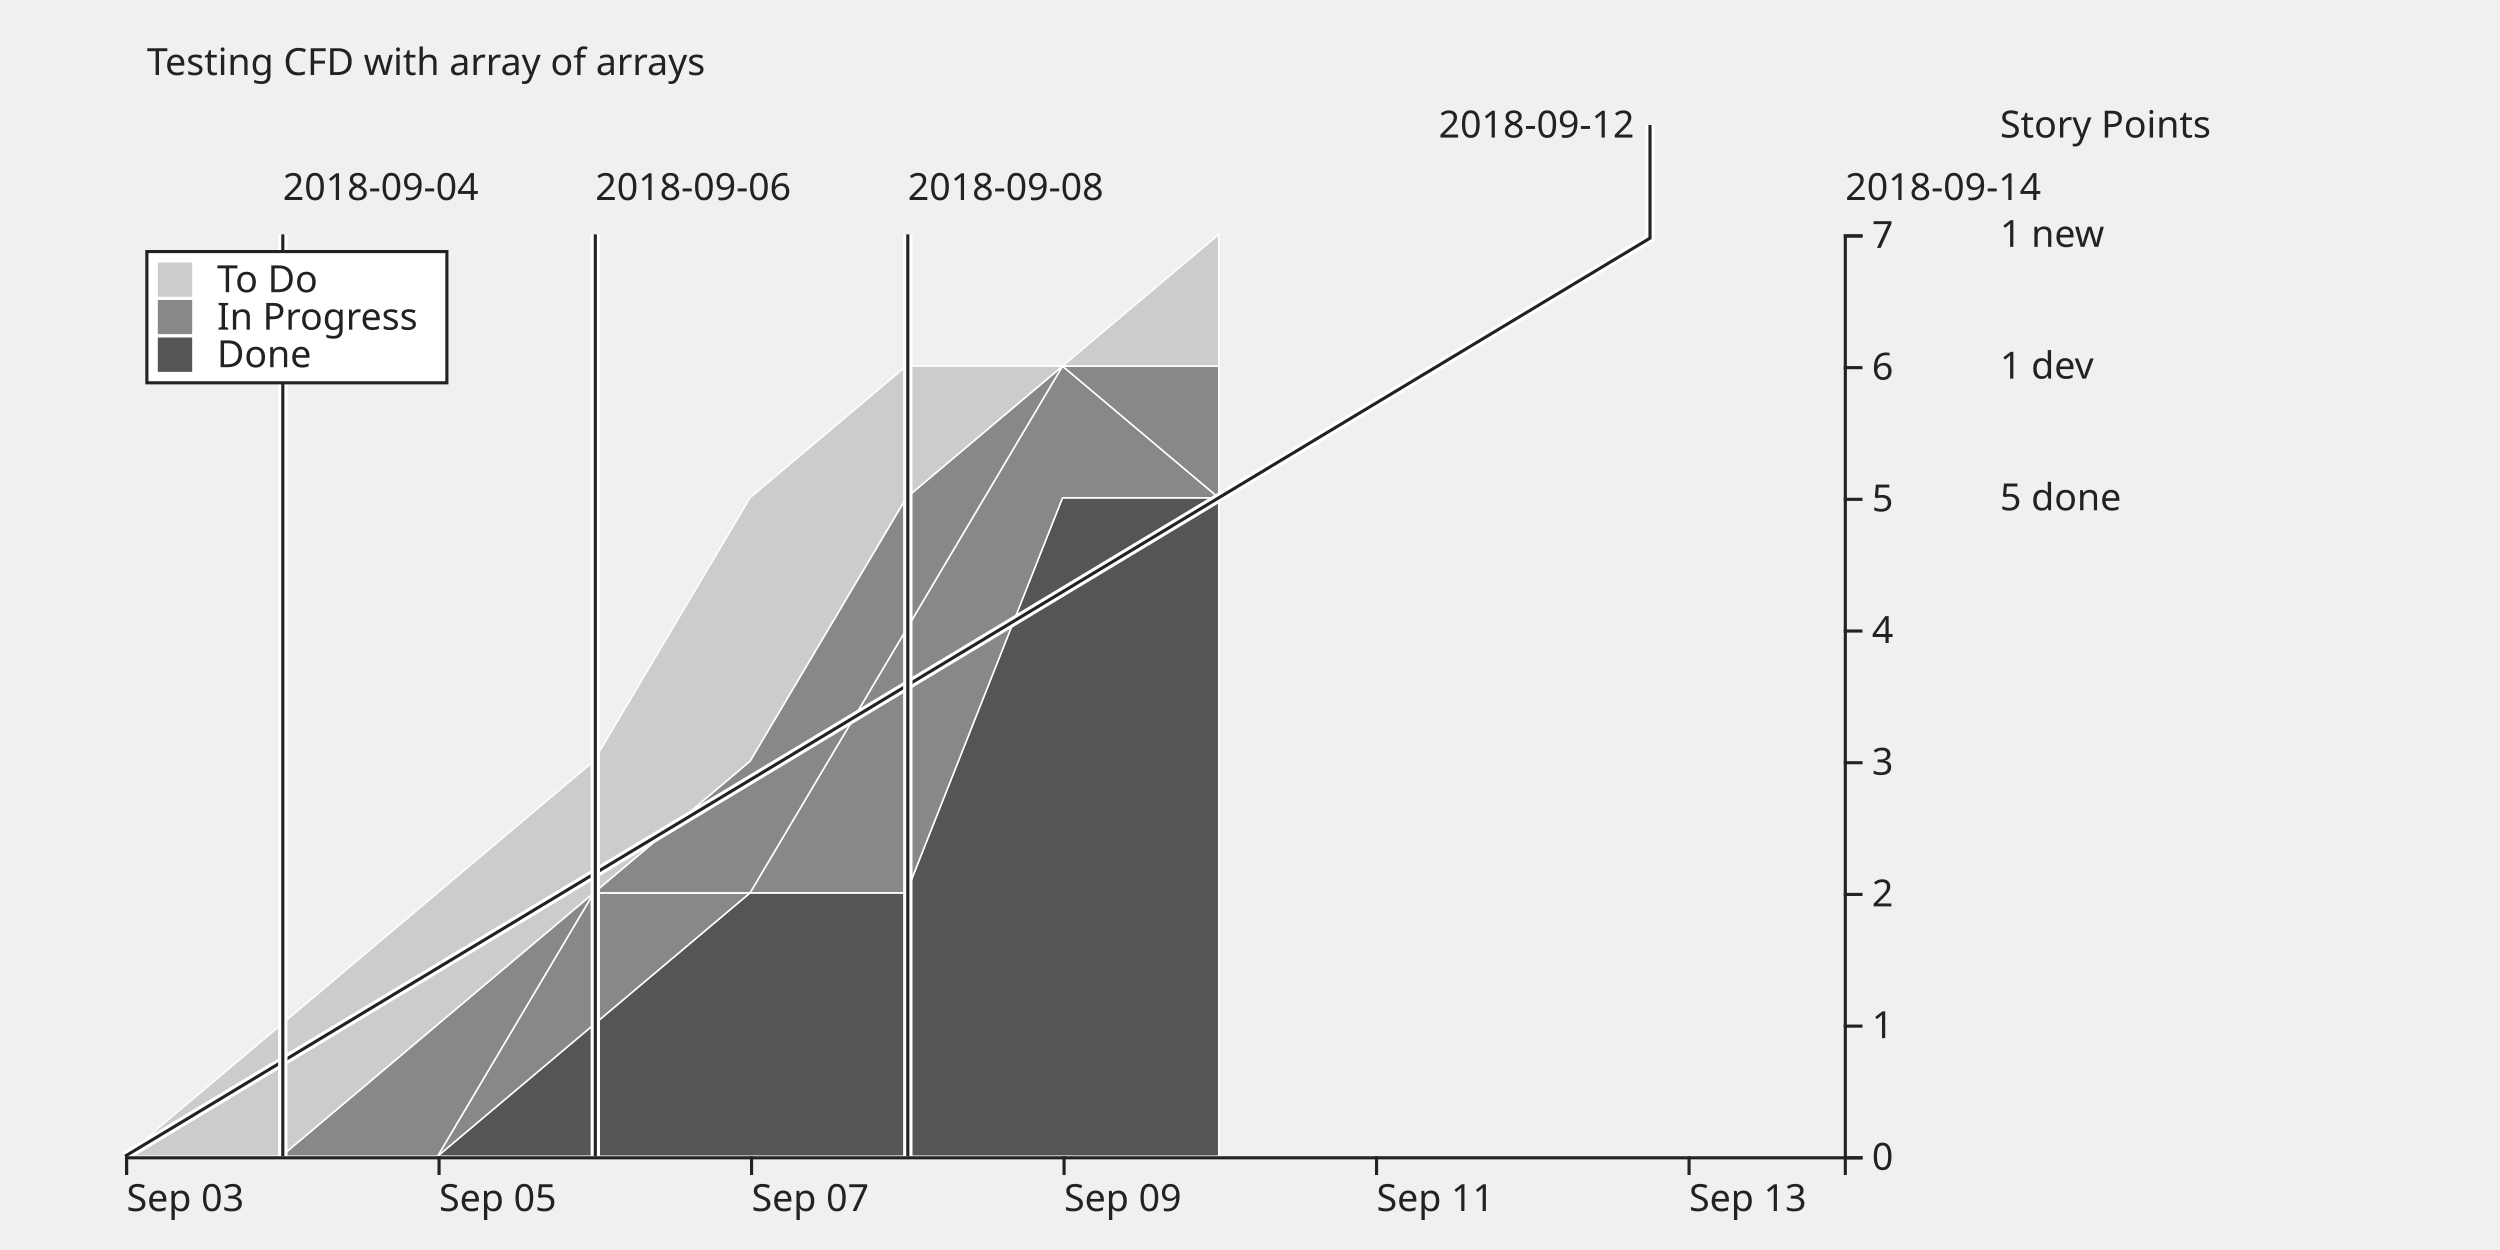
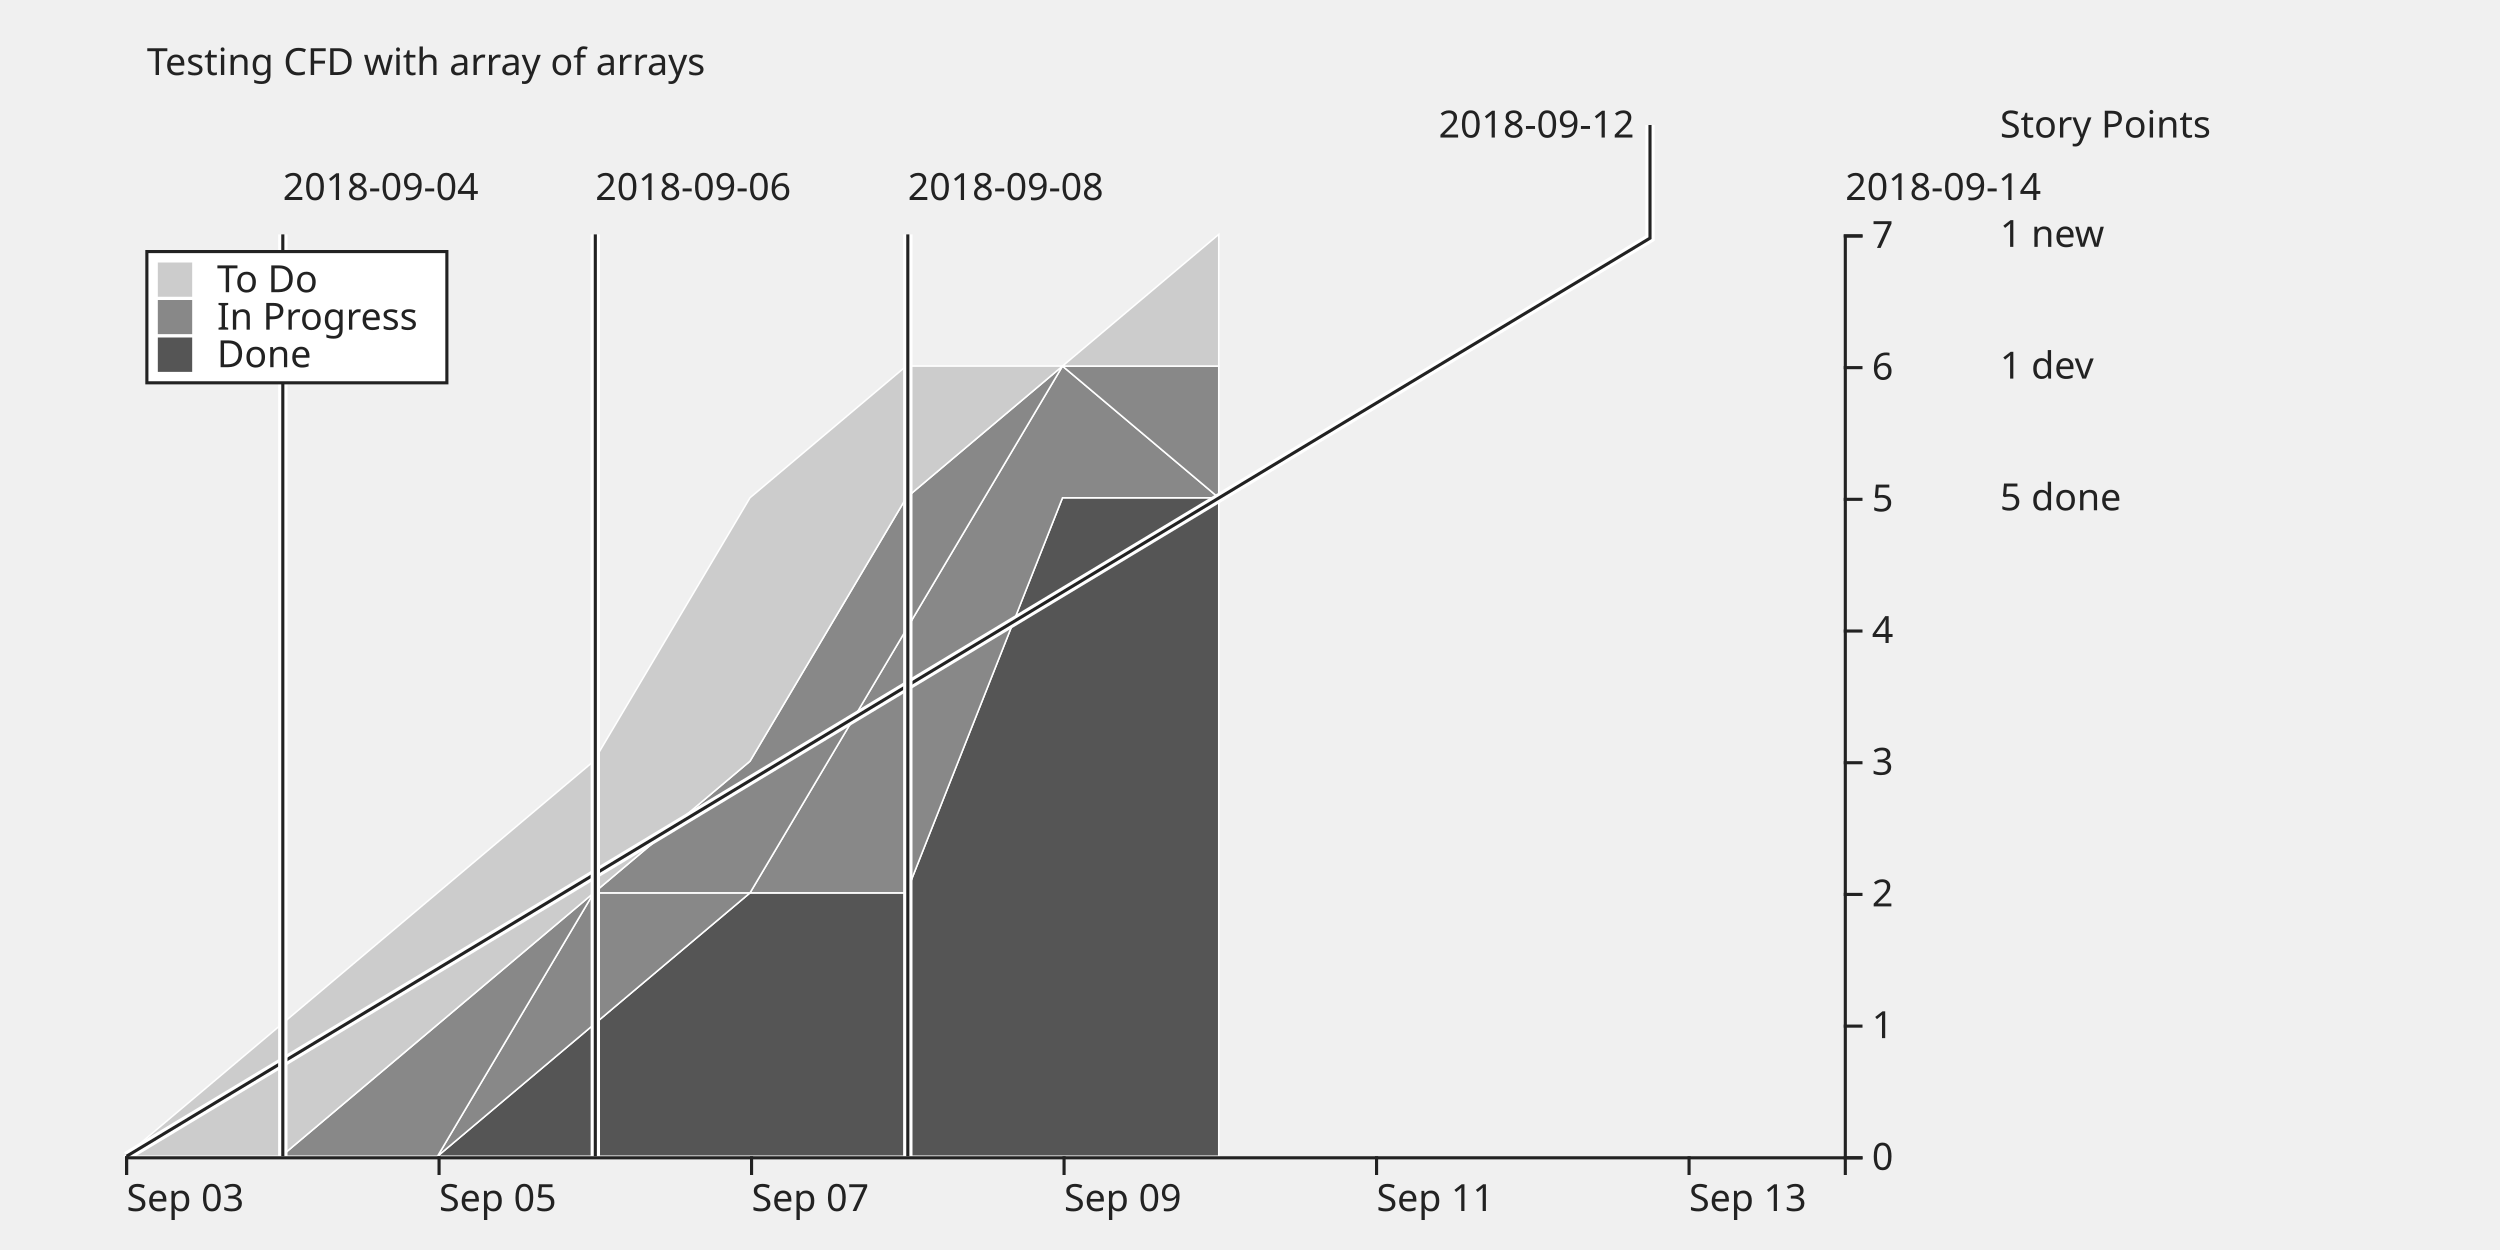
<svg xmlns="http://www.w3.org/2000/svg" width="800" height="400">
  <defs>
    <pattern id="pattern-checkers" x="0" y="0" width="4" height="4" patternunits="userSpaceOnUse">
      <rect x="0" y="0" width="2" height="2" style="fill: #555;" />
      <rect x="2" y="0" width="2" height="2" style="fill: #ccc;" />
      <rect x="0" y="2" width="2" height="2" style="fill: #ccc;" />
      <rect x="2" y="2" width="2" height="2" style="fill: #555;" />
    </pattern>
  </defs>
  <g transform="translate(40,75)">
    <g class="layer">
      <path class="area" style="fill: #555; stroke: #fff; stroke-width: 0.5;" d="M0,295L50,295L100,295L150,252.857L200,210.714L250,210.714L300,84.286L350,84.286L350,295L300,295L250,295L200,295L150,295L100,295L50,295L0,295Z" />
      <text x="600" y="84.286" dy="4px" font-size="12px" font-family="sans-serif" style="text-anchor: start; fill: #222;">5 done</text>
    </g>
    <g class="layer">
      <path class="area" style="fill: #888; stroke: #fff; stroke-width: 0.5;" d="M0,295L50,295L100,295L150,210.714L200,210.714L250,126.429L300,42.143L350,84.286L350,84.286L300,84.286L250,210.714L200,210.714L150,252.857L100,295L50,295L0,295Z" />
    </g>
    <g class="layer">
      <path class="area" style="fill: #888; stroke: #fff; stroke-width: 0.5;" d="M0,295L50,295L100,252.857L150,210.714L200,168.571L250,84.286L300,42.143L350,42.143L350,84.286L300,42.143L250,126.429L200,210.714L150,210.714L100,295L50,295L0,295Z" />
      <text x="600" y="42.143" dy="4px" font-size="12px" font-family="sans-serif" style="text-anchor: start; fill: #222;">1 dev</text>
    </g>
    <g class="layer">
      <path class="area" style="fill: #ccc; stroke: #fff; stroke-width: 0.5;" d="M0,295L50,252.857L100,210.714L150,168.571L200,84.286L250,42.143L300,42.143L350,0L350,42.143L300,42.143L250,84.286L200,168.571L150,210.714L100,252.857L50,295L0,295Z" />
      <text x="600" y="0" dy="4px" font-size="12px" font-family="sans-serif" style="text-anchor: start; fill: #222;">1 new</text>
    </g>
-     <path d="M0,295L488,1.204L488,-35" fill="none" style="stroke-width: 3; stroke: #fff;" />
-     <path d="M0,295L488,1.204L488,-35" fill="none" style="stroke-width: 1; stroke: #222;" />
+     <path d="M0.5,295L488,1.204L488,-35" fill="none" style="stroke-width: 3; stroke: #fff;" />
+     <path d="M0.5,295L488,1.204L488,-35" fill="none" style="stroke-width: 1; stroke: #222;" />
    <rect style="fill: #fff;" />
    <text x="483" y="-35" dy="4px" font-size="12px" font-family="sans-serif" style="fill: #222; text-anchor: end;">2018-09-12</text>
    <line x1="50.5" y1="295" x2="50.5" y2="0" style="stroke-width: 3; stroke: #fff;" />
    <line x1="50.5" y1="295" x2="50.5" y2="0" style="stroke-width: 1; stroke: #222;" />
    <rect style="fill: #fff;" />
    <text x="50.5" y="-15" dy="4px" font-size="12px" font-family="sans-serif" style="fill: #222; text-anchor: start;">2018-09-04</text>
    <line x1="150.5" y1="295" x2="150.5" y2="0" style="stroke-width: 3; stroke: #fff;" />
    <line x1="150.5" y1="295" x2="150.5" y2="0" style="stroke-width: 1; stroke: #222;" />
    <rect style="fill: #fff;" />
    <text x="150.5" y="-15" dy="4px" font-size="12px" font-family="sans-serif" style="fill: #222; text-anchor: start;">2018-09-06</text>
    <line x1="250.5" y1="295" x2="250.5" y2="0" style="stroke-width: 3; stroke: #fff;" />
    <line x1="250.5" y1="295" x2="250.5" y2="0" style="stroke-width: 1; stroke: #222;" />
    <rect style="fill: #fff;" />
    <text x="250.5" y="-15" dy="4px" font-size="12px" font-family="sans-serif" style="fill: #222; text-anchor: start;">2018-09-08</text>
    <rect style="fill: #fff;" />
    <text x="550.5" y="-15" dy="4px" font-size="12px" font-family="sans-serif" style="fill: #222; text-anchor: start;">2018-09-14</text>
    <g transform="translate(0,295)" fill="none" font-size="10" font-family="sans-serif" text-anchor="middle">
      <path class="domain" stroke="currentColor" d="M0.5,6V0.5H550.5V6" style="stroke: #222;" />
      <g class="tick" opacity="1" transform="translate(0.5,0)">
        <line stroke="currentColor" y2="6" style="stroke: #222;" />
        <text fill="currentColor" y="9" dy="0.71em" style="fill: #222; text-anchor: start;" font-size="12px" font-family="sans-serif">Sep 03</text>
      </g>
      <g class="tick" opacity="1" transform="translate(100.5,0)">
        <line stroke="currentColor" y2="6" style="stroke: #222;" />
        <text fill="currentColor" y="9" dy="0.71em" style="fill: #222; text-anchor: start;" font-size="12px" font-family="sans-serif">Sep 05</text>
      </g>
      <g class="tick" opacity="1" transform="translate(200.5,0)">
        <line stroke="currentColor" y2="6" style="stroke: #222;" />
        <text fill="currentColor" y="9" dy="0.71em" style="fill: #222; text-anchor: start;" font-size="12px" font-family="sans-serif">Sep 07</text>
      </g>
      <g class="tick" opacity="1" transform="translate(300.5,0)">
        <line stroke="currentColor" y2="6" style="stroke: #222;" />
        <text fill="currentColor" y="9" dy="0.71em" style="fill: #222; text-anchor: start;" font-size="12px" font-family="sans-serif">Sep 09</text>
      </g>
      <g class="tick" opacity="1" transform="translate(400.5,0)">
        <line stroke="currentColor" y2="6" style="stroke: #222;" />
        <text fill="currentColor" y="9" dy="0.71em" style="fill: #222; text-anchor: start;" font-size="12px" font-family="sans-serif">Sep 11</text>
      </g>
      <g class="tick" opacity="1" transform="translate(500.5,0)">
        <line stroke="currentColor" y2="6" style="stroke: #222;" />
        <text fill="currentColor" y="9" dy="0.71em" style="fill: #222; text-anchor: start;" font-size="12px" font-family="sans-serif">Sep 13</text>
      </g>
    </g>
    <g transform="translate(550 ,0)" fill="none" font-size="10" font-family="sans-serif" text-anchor="start">
      <path class="domain" stroke="currentColor" d="M6,295.5H0.5V0.5H6" style="stroke: #222;" />
      <g class="tick" opacity="1" transform="translate(0,295.5)">
        <line stroke="currentColor" x2="6" style="stroke: #222;" />
        <text fill="currentColor" x="9" dy="0.32em" style="fill: #222;" text-anchor="start" font-size="12px" font-family="sans-serif">0</text>
      </g>
      <g class="tick" opacity="1" transform="translate(0,253.3571)">
        <line stroke="currentColor" x2="6" style="stroke: #222;" />
        <text fill="currentColor" x="9" dy="0.32em" style="fill: #222;" text-anchor="start" font-size="12px" font-family="sans-serif">1</text>
      </g>
      <g class="tick" opacity="1" transform="translate(0,211.2143)">
        <line stroke="currentColor" x2="6" style="stroke: #222;" />
        <text fill="currentColor" x="9" dy="0.32em" style="fill: #222;" text-anchor="start" font-size="12px" font-family="sans-serif">2</text>
      </g>
      <g class="tick" opacity="1" transform="translate(0,169.0714)">
        <line stroke="currentColor" x2="6" style="stroke: #222;" />
        <text fill="currentColor" x="9" dy="0.32em" style="fill: #222;" text-anchor="start" font-size="12px" font-family="sans-serif">3</text>
      </g>
      <g class="tick" opacity="1" transform="translate(0,126.9286)">
        <line stroke="currentColor" x2="6" style="stroke: #222;" />
        <text fill="currentColor" x="9" dy="0.32em" style="fill: #222;" text-anchor="start" font-size="12px" font-family="sans-serif">4</text>
      </g>
      <g class="tick" opacity="1" transform="translate(0,84.78571)">
        <line stroke="currentColor" x2="6" style="stroke: #222;" />
        <text fill="currentColor" x="9" dy="0.32em" style="fill: #222;" text-anchor="start" font-size="12px" font-family="sans-serif">5</text>
      </g>
      <g class="tick" opacity="1" transform="translate(0,42.64286)">
        <line stroke="currentColor" x2="6" style="stroke: #222;" />
        <text fill="currentColor" x="9" dy="0.32em" style="fill: #222;" text-anchor="start" font-size="12px" font-family="sans-serif">6</text>
      </g>
      <g class="tick" opacity="1" transform="translate(0,0.5)">
        <line stroke="currentColor" x2="6" style="stroke: #222;" />
        <text fill="currentColor" x="9" dy="0.32em" style="fill: #222;" text-anchor="start" font-size="12px" font-family="sans-serif">7</text>
      </g>
    </g>
    <text x="7" y="-55" dy="4px" font-size="12px" font-family="sans-serif" style="text-anchor: start; fill: #222;">Testing CFD with array of arrays</text>
    <rect x="7" y="5.5" width="96" height="42" style="fill: #fff; stroke: #222;" />
    <rect x="10" y="8.5" width="12" height="12" style="fill: #ccc; stroke: #fff;" />
    <text x="29.44" y="14.5" dy="4px" font-size="12px" font-family="sans-serif" style="text-anchor: start; fill: #222;">To Do</text>
    <rect x="10" y="20.5" width="12" height="12" style="fill: #888; stroke: #fff;" />
    <text x="29.44" y="26.5" dy="4px" font-size="12px" font-family="sans-serif" style="text-anchor: start; fill: #222;">In Progress</text>
    <rect x="10" y="32.5" width="12" height="12" style="fill: #555; stroke: #fff;" />
    <text x="29.44" y="38.5" dy="4px" font-size="12px" font-family="sans-serif" style="text-anchor: start; fill: #222;">Done</text>
    <text x="600" y="-35" dy="4px" font-size="12px" font-family="sans-serif" style="text-anchor: start; fill: #222;">Story Points</text>
    <rect fill="#fff" stroke="#222" class="focus-item" width="12" height="12" style="display: none;" />
    <text dy="4px" font-size="12px" font-family="sans-serif" style="text-anchor: start; fill: #222; display: none;" />
    <text dy="4px" font-size="12px" font-family="sans-serif" style="text-anchor: start; fill: #222; display: none;" />
    <text dy="4px" font-size="12px" font-family="sans-serif" style="text-anchor: start; fill: #222; display: none;" />
    <text dy="4px" font-size="12px" font-family="sans-serif" style="text-anchor: start; fill: #222; display: none;" />
    <text dy="4px" font-size="12px" font-family="sans-serif" style="text-anchor: start; fill: #222; display: none;" />
    <text dy="4px" font-size="12px" font-family="sans-serif" style="text-anchor: start; fill: #222; display: none;" />
    <text dy="4px" font-size="12px" font-family="sans-serif" style="text-anchor: start; fill: #222; display: none;" />
    <text dy="4px" font-size="12px" font-family="sans-serif" style="text-anchor: start; fill: #222; display: none;" />
    <text dy="4px" font-size="12px" font-family="sans-serif" style="text-anchor: start; fill: #222; display: none;" />
    <text dy="4px" font-size="12px" font-family="sans-serif" style="text-anchor: start; fill: #222; display: none;" />
    <text dy="4px" font-size="12px" font-family="sans-serif" style="text-anchor: start; fill: #222; display: none;" />
    <text dy="4px" font-size="12px" font-family="sans-serif" style="text-anchor: start; fill: #222; display: none;" />
    <text dy="4px" font-size="12px" font-family="sans-serif" style="text-anchor: start; fill: #222; display: none;" />
    <text dy="4px" font-size="12px" font-family="sans-serif" style="text-anchor: start; fill: #222; display: none;" />
    <text dy="4px" font-size="12px" font-family="sans-serif" style="text-anchor: start; fill: #222; display: none;" />
    <text dy="4px" font-size="12px" font-family="sans-serif" style="text-anchor: start; fill: #222; display: none;" />
    <text dy="4px" font-size="12px" font-family="sans-serif" style="text-anchor: start; fill: #222; display: none;" />
    <text dy="4px" font-size="12px" font-family="sans-serif" style="text-anchor: start; fill: #222; display: none;" />
    <text dy="4px" font-size="12px" font-family="sans-serif" style="text-anchor: start; fill: #222; display: none;" />
    <text dy="4px" font-size="12px" font-family="sans-serif" style="text-anchor: start; fill: #222; display: none;" />
    <text dy="4px" font-size="12px" font-family="sans-serif" style="text-anchor: start; fill: #222; display: none;" />
    <text dy="4px" font-size="12px" font-family="sans-serif" style="text-anchor: start; fill: #222; display: none;" />
    <text dy="4px" font-size="12px" font-family="sans-serif" style="text-anchor: start; fill: #222; display: none;" />
    <text dy="4px" font-size="12px" font-family="sans-serif" style="text-anchor: start; fill: #222; display: none;" />
    <text dy="4px" font-size="12px" font-family="sans-serif" style="text-anchor: start; fill: #222; display: none;" />
    <text dy="4px" font-size="12px" font-family="sans-serif" style="text-anchor: start; fill: #222; display: none;" />
    <text dy="4px" font-size="12px" font-family="sans-serif" style="text-anchor: start; fill: #222; display: none;" />
    <text dy="4px" font-size="12px" font-family="sans-serif" style="text-anchor: start; fill: #222; display: none;" />
    <text dy="4px" font-size="12px" font-family="sans-serif" style="text-anchor: start; fill: #222; display: none;" />
    <text dy="4px" font-size="12px" font-family="sans-serif" style="text-anchor: start; fill: #222; display: none;" />
    <text dy="4px" font-size="12px" font-family="sans-serif" style="text-anchor: start; fill: #222; display: none;" />
    <text dy="4px" font-size="12px" font-family="sans-serif" style="text-anchor: start; fill: #222; display: none;" />
    <text dy="4px" font-size="12px" font-family="sans-serif" style="text-anchor: start; fill: #222; display: none;" />
    <text dy="4px" font-size="12px" font-family="sans-serif" style="text-anchor: start; fill: #222; display: none;" />
    <text dy="4px" font-size="12px" font-family="sans-serif" style="text-anchor: start; fill: #222; display: none;" />
    <text dy="4px" font-size="12px" font-family="sans-serif" style="text-anchor: start; fill: #222; display: none;" />
    <text dy="4px" font-size="12px" font-family="sans-serif" style="text-anchor: start; fill: #222; display: none;" />
    <text dy="4px" font-size="12px" font-family="sans-serif" style="text-anchor: start; fill: #222; display: none;" />
    <text dy="4px" font-size="12px" font-family="sans-serif" style="text-anchor: start; fill: #222; display: none;" />
    <text dy="4px" font-size="12px" font-family="sans-serif" style="text-anchor: start; fill: #222; display: none;" />
    <line style="display: none; stroke-width: 3; stroke: #fff;" />
    <line style="display: none; stroke-width: 1; stroke: #222;" />
    <rect width="760" height="295" fill="transparent" />
  </g>
</svg>
